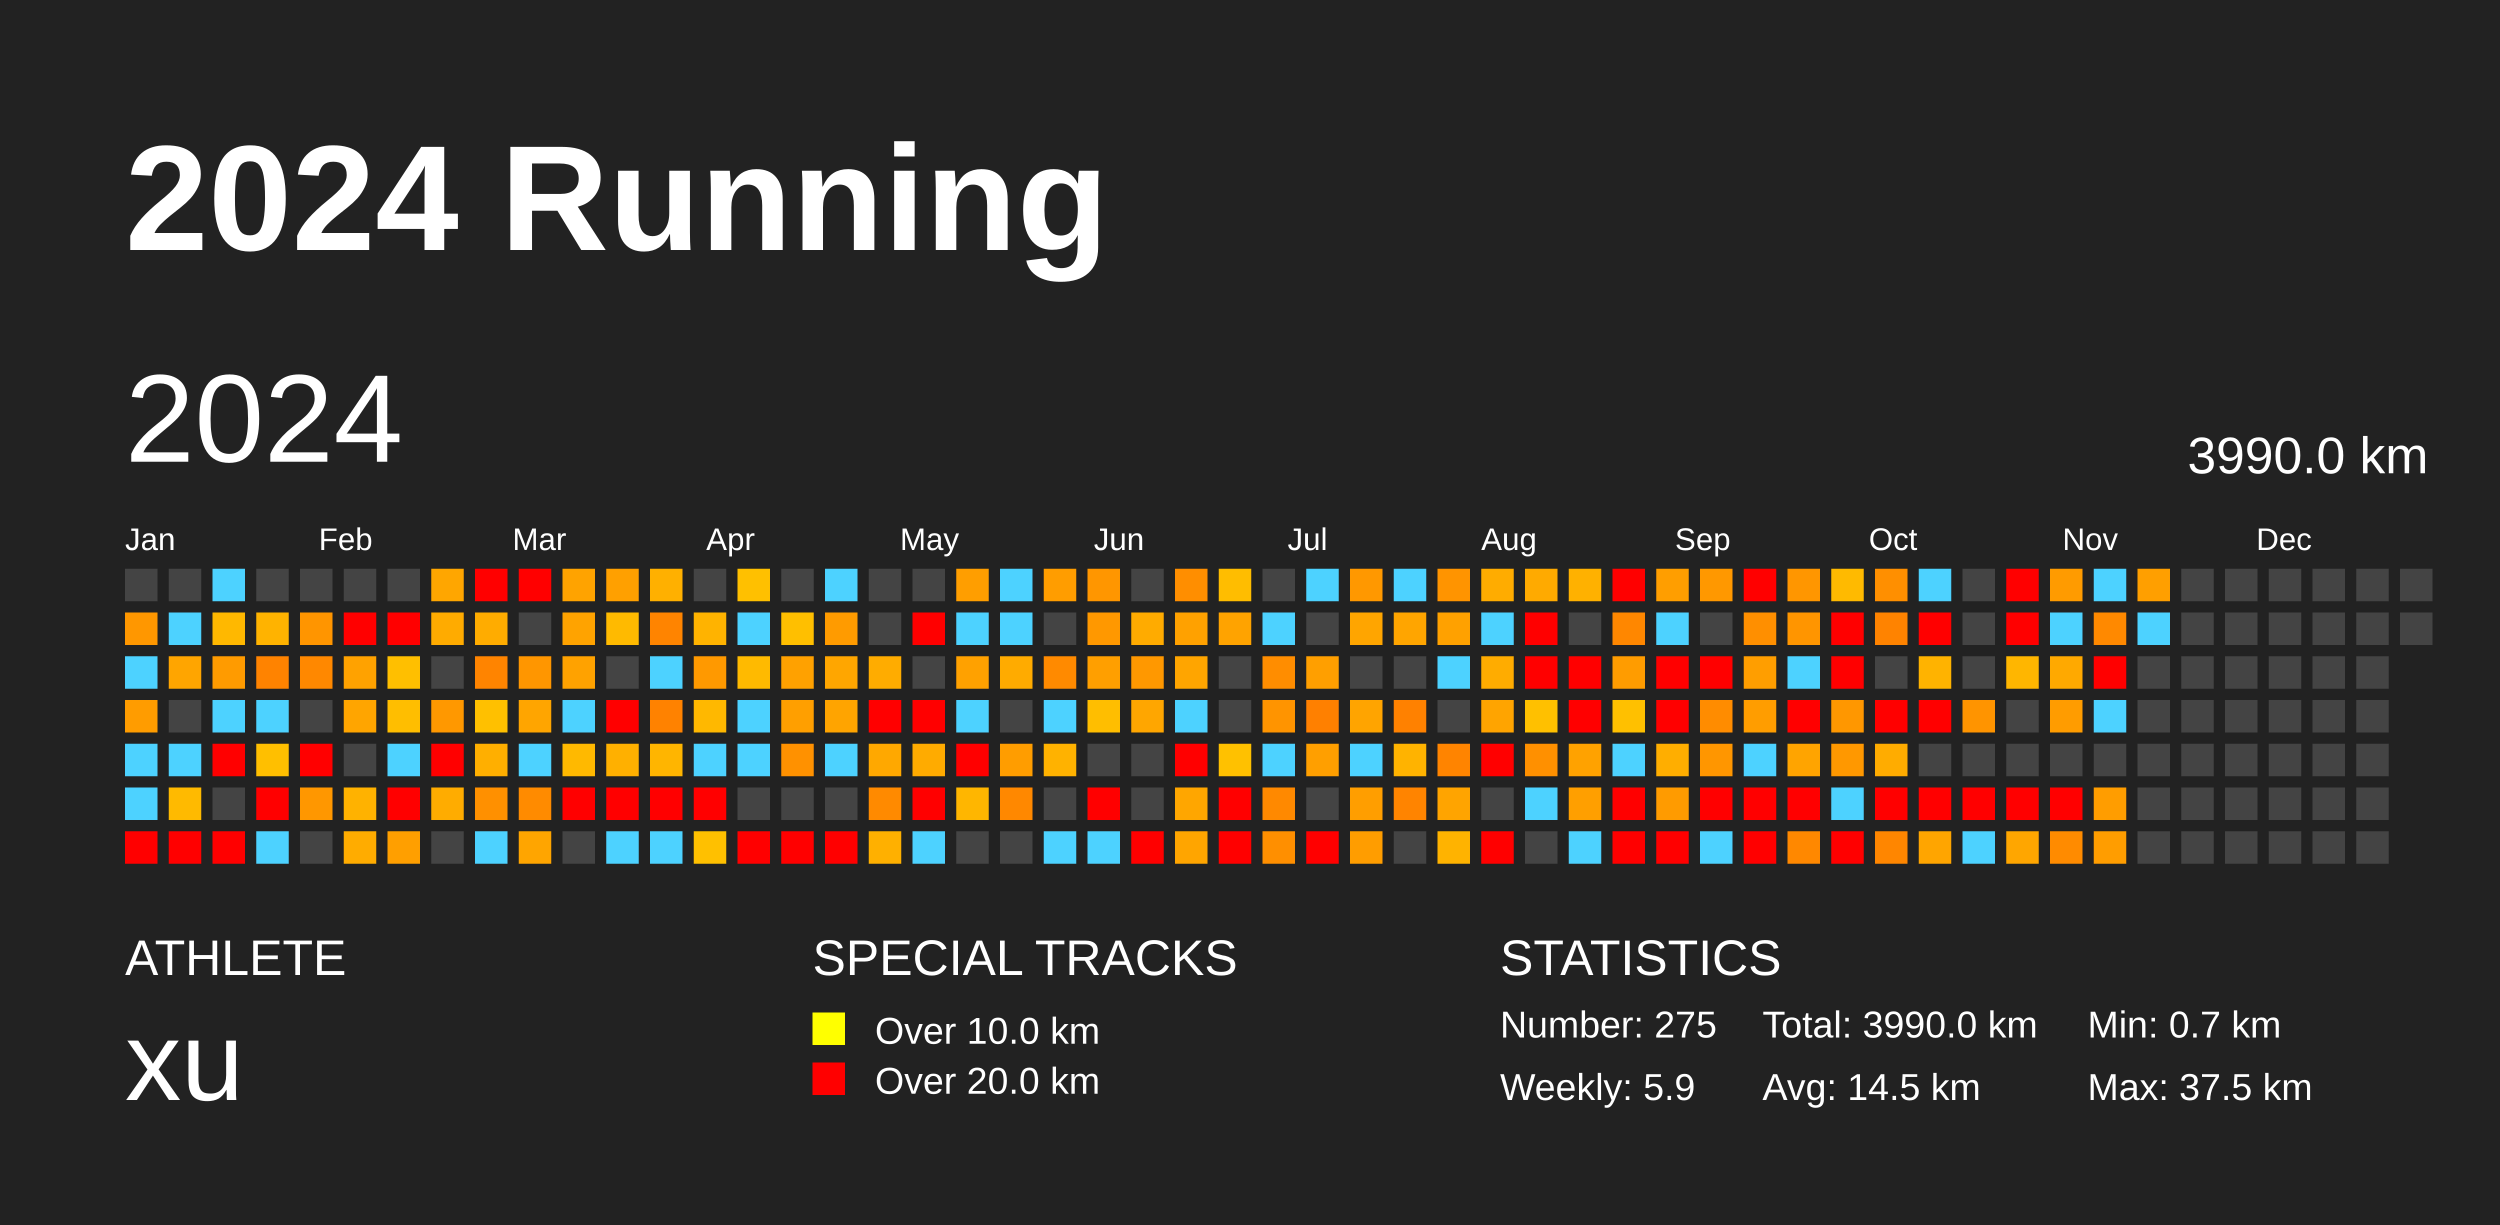
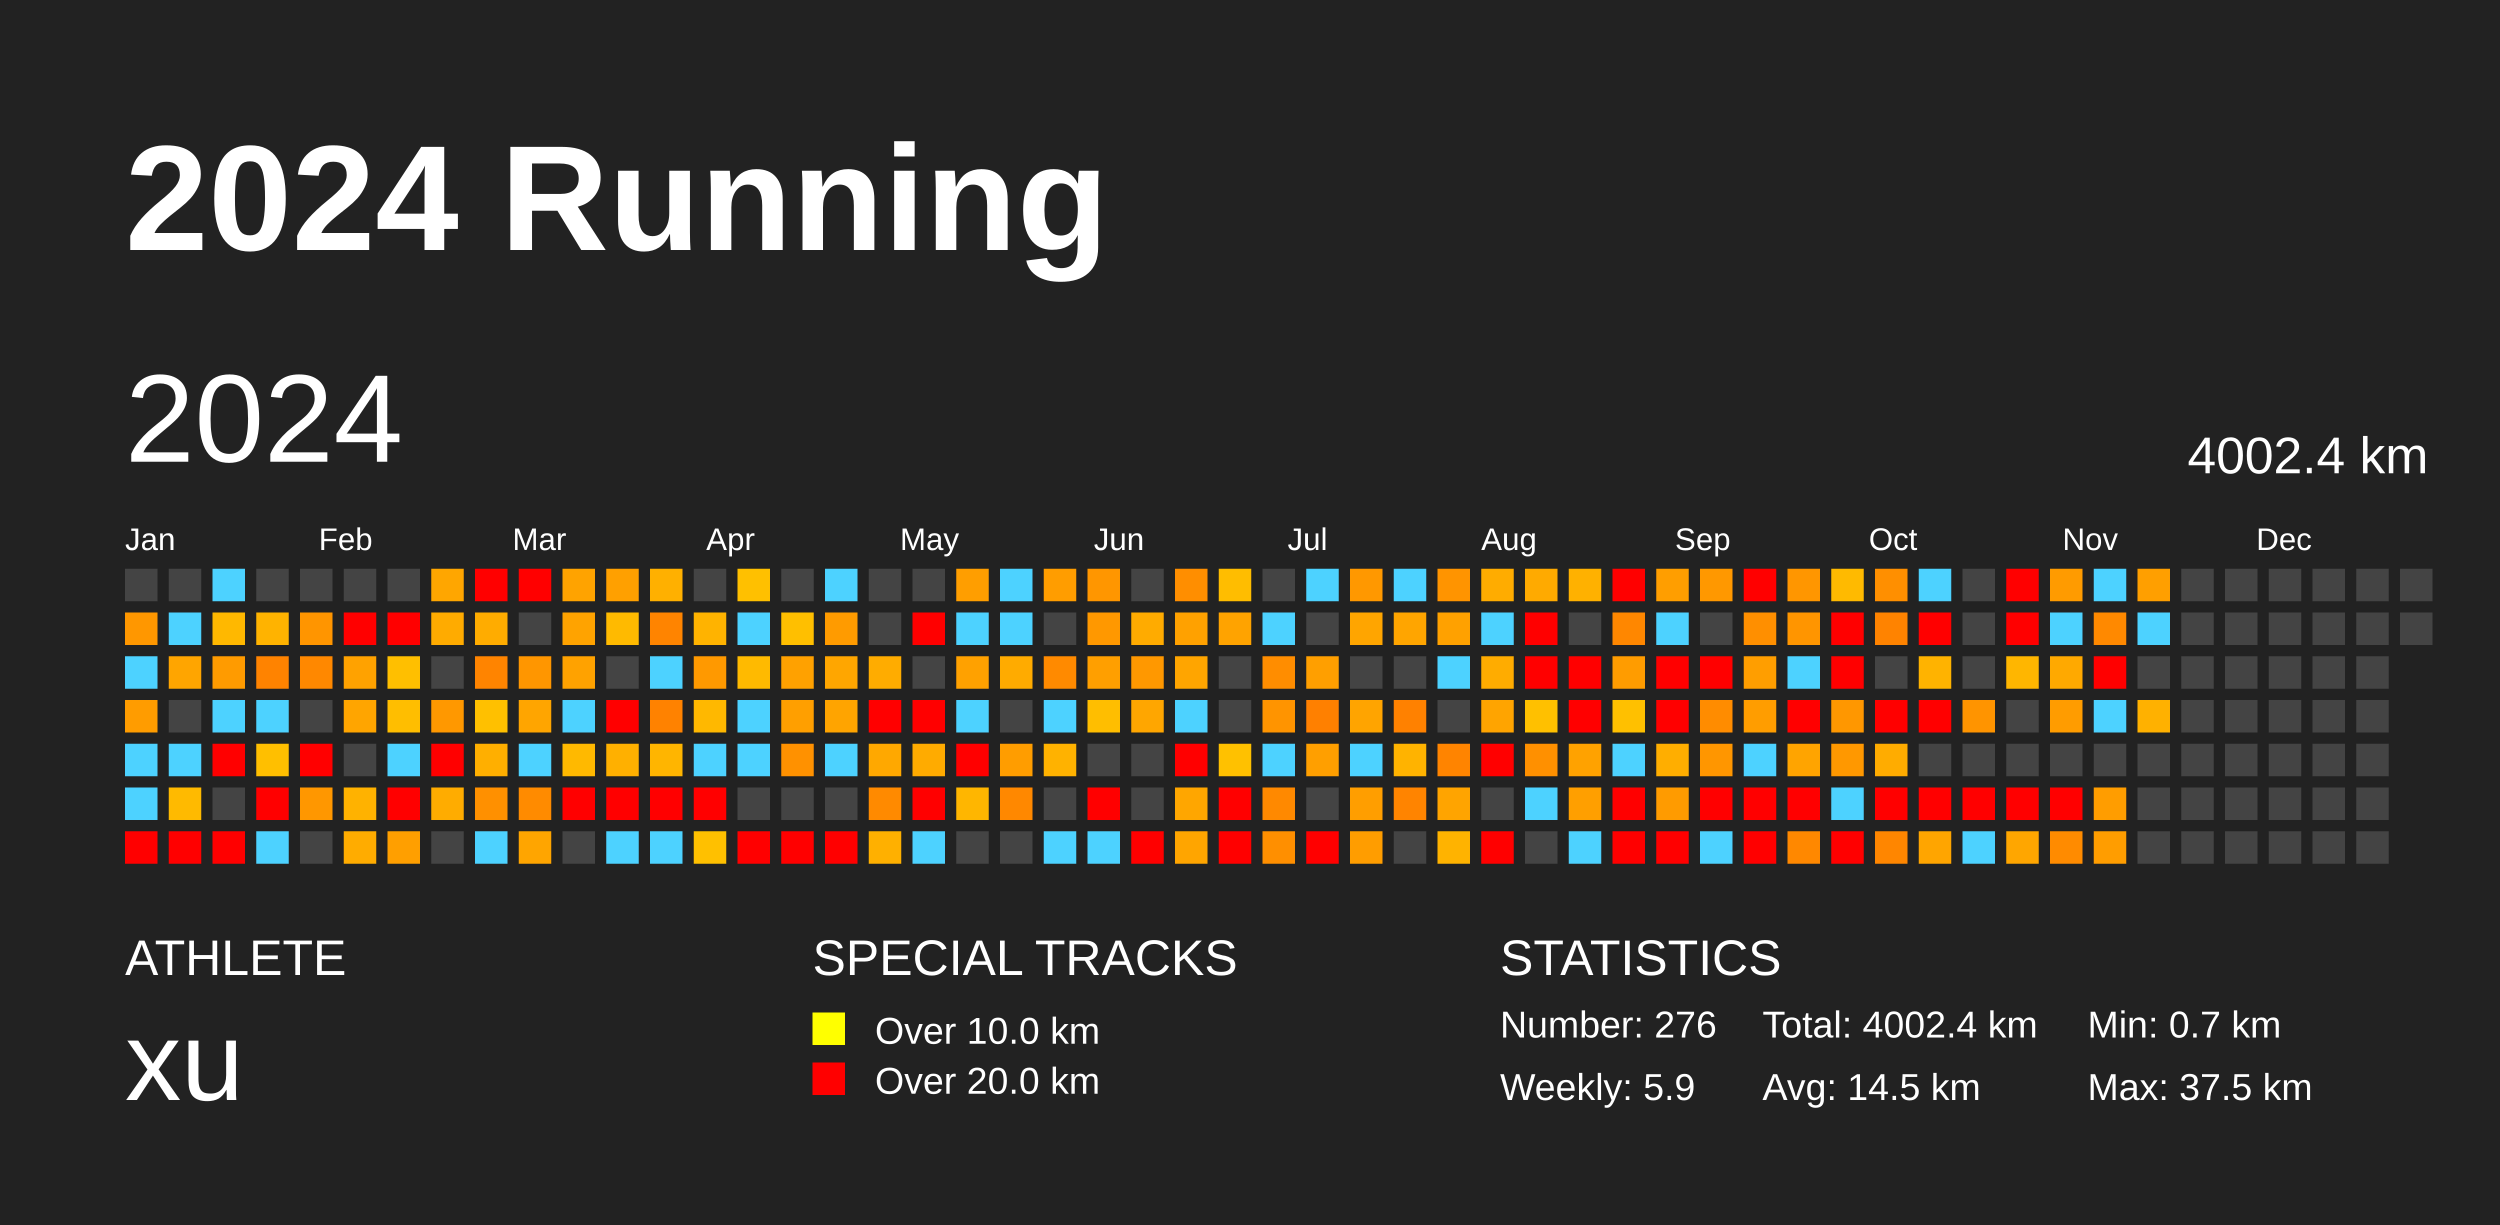
<svg xmlns="http://www.w3.org/2000/svg" baseProfile="full" height="98mm" version="1.1" viewBox="0,0,200,98" width="200mm">
  <defs />
  <rect fill="#222222" height="98" width="200" x="0" y="0" />
  <text fill="#FFFFFF" style="font-size:12px; font-family:Arial; font-weight:bold;" x="10" y="20">2024 Running</text>
  <text fill="#FFFFFF" style="font-size:4px; font-family:Arial" x="10" y="78">ATHLETE</text>
  <text fill="#FFFFFF" style="font-size:9px; font-family:Arial" x="10" y="88">xu</text>
  <text fill="#FFFFFF" style="font-size:4px; font-family:Arial" x="65" y="78">SPECIAL TRACKS</text>
  <rect fill="yellow" height="2.6" width="2.6" x="65" y="81" />
  <text fill="#FFFFFF" style="font-size:3px; font-family:Arial" x="70" y="83.5">Over 10.0 km</text>
  <rect fill="red" height="2.6" width="2.6" x="65" y="85" />
  <text fill="#FFFFFF" style="font-size:3px; font-family:Arial" x="70" y="87.5">Over 20.0 km</text>
  <text fill="#FFFFFF" style="font-size:4px; font-family:Arial" x="120" y="78">STATISTICS</text>
-   <text fill="#FFFFFF" style="font-size:3px; font-family:Arial" x="120" y="83">Number: 275</text>
+   <text fill="#FFFFFF" style="font-size:3px; font-family:Arial" x="120" y="83">Number: 276</text>
  <text fill="#FFFFFF" style="font-size:3px; font-family:Arial" x="120" y="88">Weekly: 5.9</text>
-   <text fill="#FFFFFF" style="font-size:3px; font-family:Arial" x="141" y="83">Total: 3990.0 km</text>
+   <text fill="#FFFFFF" style="font-size:3px; font-family:Arial" x="141" y="83">Total: 4002.4 km</text>
  <text fill="#FFFFFF" style="font-size:3px; font-family:Arial" x="141" y="88">Avg: 14.5 km</text>
  <text fill="#FFFFFF" style="font-size:3px; font-family:Arial" x="167" y="83">Min: 0.7 km</text>
  <text fill="#FFFFFF" style="font-size:3px; font-family:Arial" x="167" y="88">Max: 37.5 km</text>
  <text dominant-baseline="hanging" fill="#FFFFFF" style="font-size:10.0px; font-family:Arial;" x="10" y="30">2024</text>
-   <text dominant-baseline="hanging" fill="#FFFFFF" style="font-size:4.125px; font-family:Arial;" x="175" y="35">3990.0 km</text>
+   <text dominant-baseline="hanging" fill="#FFFFFF" style="font-size:4.125px; font-family:Arial;" x="175" y="35">4002.4 km</text>
  <text fill="#FFFFFF" style="font-size:2.5px; font-family:Arial" x="10.0" y="44">Jan</text>
  <text fill="#FFFFFF" style="font-size:2.5px; font-family:Arial" x="25.5" y="44">Feb</text>
  <text fill="#FFFFFF" style="font-size:2.5px; font-family:Arial" x="41.0" y="44">Mar</text>
  <text fill="#FFFFFF" style="font-size:2.5px; font-family:Arial" x="56.5" y="44">Apr</text>
  <text fill="#FFFFFF" style="font-size:2.5px; font-family:Arial" x="72.0" y="44">May</text>
  <text fill="#FFFFFF" style="font-size:2.5px; font-family:Arial" x="87.5" y="44">Jun</text>
  <text fill="#FFFFFF" style="font-size:2.5px; font-family:Arial" x="103.0" y="44">Jul</text>
  <text fill="#FFFFFF" style="font-size:2.5px; font-family:Arial" x="118.5" y="44">Aug</text>
  <text fill="#FFFFFF" style="font-size:2.5px; font-family:Arial" x="134.0" y="44">Sep</text>
  <text fill="#FFFFFF" style="font-size:2.5px; font-family:Arial" x="149.5" y="44">Oct</text>
  <text fill="#FFFFFF" style="font-size:2.5px; font-family:Arial" x="165.0" y="44">Nov</text>
  <text fill="#FFFFFF" style="font-size:2.5px; font-family:Arial" x="180.5" y="44">Dec</text>
  <rect fill="#444444" height="2.6" width="2.6" x="10.0" y="45.5" />
  <rect fill="#ff9700" height="2.6" width="2.6" x="10.0" y="49.0" />
  <rect fill="#4dd2ff" height="2.6" width="2.6" x="10.0" y="52.5" />
  <rect fill="#ff9c00" height="2.6" width="2.6" x="10.0" y="56.0" />
  <rect fill="#4dd2ff" height="2.6" width="2.6" x="10.0" y="59.5" />
  <rect fill="#4dd2ff" height="2.6" width="2.6" x="10.0" y="63.0" />
  <rect fill="red" height="2.6" width="2.6" x="10.0" y="66.5" />
  <rect fill="#444444" height="2.6" width="2.6" x="13.5" y="45.5" />
  <rect fill="#4dd2ff" height="2.6" width="2.6" x="13.5" y="49.0" />
  <rect fill="#ffa500" height="2.6" width="2.6" x="13.5" y="52.5" />
  <rect fill="#444444" height="2.6" width="2.6" x="13.5" y="56.0" />
  <rect fill="#4dd2ff" height="2.6" width="2.6" x="13.5" y="59.5" />
  <rect fill="#ffba00" height="2.6" width="2.6" x="13.5" y="63.0" />
  <rect fill="red" height="2.6" width="2.6" x="13.5" y="66.5" />
  <rect fill="#4dd2ff" height="2.6" width="2.6" x="17.0" y="45.5" />
  <rect fill="#ffb800" height="2.6" width="2.6" x="17.0" y="49.0" />
  <rect fill="#ff9b00" height="2.6" width="2.6" x="17.0" y="52.5" />
  <rect fill="#4dd2ff" height="2.6" width="2.6" x="17.0" y="56.0" />
  <rect fill="red" height="2.6" width="2.6" x="17.0" y="59.5" />
  <rect fill="#444444" height="2.6" width="2.6" x="17.0" y="63.0" />
  <rect fill="red" height="2.6" width="2.6" x="17.0" y="66.5" />
  <rect fill="#444444" height="2.6" width="2.6" x="20.5" y="45.5" />
  <rect fill="#ffb300" height="2.6" width="2.6" x="20.5" y="49.0" />
  <rect fill="#ff8300" height="2.6" width="2.6" x="20.5" y="52.5" />
  <rect fill="#4dd2ff" height="2.6" width="2.6" x="20.5" y="56.0" />
  <rect fill="#ffbf00" height="2.6" width="2.6" x="20.5" y="59.5" />
  <rect fill="red" height="2.6" width="2.6" x="20.5" y="63.0" />
  <rect fill="#4dd2ff" height="2.6" width="2.6" x="20.5" y="66.5" />
  <rect fill="#444444" height="2.6" width="2.6" x="24.0" y="45.5" />
  <rect fill="#ff9500" height="2.6" width="2.6" x="24.0" y="49.0" />
  <rect fill="#ff8800" height="2.6" width="2.6" x="24.0" y="52.5" />
  <rect fill="#444444" height="2.6" width="2.6" x="24.0" y="56.0" />
  <rect fill="red" height="2.6" width="2.6" x="24.0" y="59.5" />
  <rect fill="#ff9700" height="2.6" width="2.6" x="24.0" y="63.0" />
  <rect fill="#444444" height="2.6" width="2.6" x="24.0" y="66.5" />
  <rect fill="#444444" height="2.6" width="2.6" x="27.5" y="45.5" />
  <rect fill="red" height="2.6" width="2.6" x="27.5" y="49.0" />
  <rect fill="#ffa200" height="2.6" width="2.6" x="27.5" y="52.5" />
  <rect fill="#ffa500" height="2.6" width="2.6" x="27.5" y="56.0" />
  <rect fill="#444444" height="2.6" width="2.6" x="27.5" y="59.5" />
  <rect fill="#ffb200" height="2.6" width="2.6" x="27.5" y="63.0" />
  <rect fill="#ffac00" height="2.6" width="2.6" x="27.5" y="66.5" />
  <rect fill="#444444" height="2.6" width="2.6" x="31.0" y="45.5" />
  <rect fill="red" height="2.6" width="2.6" x="31.0" y="49.0" />
  <rect fill="#ffbf00" height="2.6" width="2.6" x="31.0" y="52.5" />
  <rect fill="#ffbe00" height="2.6" width="2.6" x="31.0" y="56.0" />
  <rect fill="#4dd2ff" height="2.6" width="2.6" x="31.0" y="59.5" />
  <rect fill="red" height="2.6" width="2.6" x="31.0" y="63.0" />
  <rect fill="#ff9f00" height="2.6" width="2.6" x="31.0" y="66.5" />
  <rect fill="#ffa600" height="2.6" width="2.6" x="34.5" y="45.5" />
  <rect fill="#ffab00" height="2.6" width="2.6" x="34.5" y="49.0" />
  <rect fill="#444444" height="2.6" width="2.6" x="34.5" y="52.5" />
  <rect fill="#ff9800" height="2.6" width="2.6" x="34.5" y="56.0" />
  <rect fill="red" height="2.6" width="2.6" x="34.5" y="59.5" />
  <rect fill="#ffac00" height="2.6" width="2.6" x="34.5" y="63.0" />
  <rect fill="#444444" height="2.6" width="2.6" x="34.5" y="66.5" />
  <rect fill="red" height="2.6" width="2.6" x="38.0" y="45.5" />
  <rect fill="#ffac00" height="2.6" width="2.6" x="38.0" y="49.0" />
  <rect fill="#ff8400" height="2.6" width="2.6" x="38.0" y="52.5" />
  <rect fill="#ffc000" height="2.6" width="2.6" x="38.0" y="56.0" />
  <rect fill="#ffaf00" height="2.6" width="2.6" x="38.0" y="59.5" />
  <rect fill="#ff9000" height="2.6" width="2.6" x="38.0" y="63.0" />
  <rect fill="#4dd2ff" height="2.6" width="2.6" x="38.0" y="66.5" />
  <rect fill="red" height="2.6" width="2.6" x="41.5" y="45.5" />
  <rect fill="#444444" height="2.6" width="2.6" x="41.5" y="49.0" />
  <rect fill="#ff9600" height="2.6" width="2.6" x="41.5" y="52.5" />
  <rect fill="#ffa500" height="2.6" width="2.6" x="41.5" y="56.0" />
  <rect fill="#4dd2ff" height="2.6" width="2.6" x="41.5" y="59.5" />
  <rect fill="#ff8b00" height="2.6" width="2.6" x="41.5" y="63.0" />
  <rect fill="#ffa500" height="2.6" width="2.6" x="41.5" y="66.5" />
  <rect fill="#ffa300" height="2.6" width="2.6" x="45.0" y="45.5" />
  <rect fill="#ffa300" height="2.6" width="2.6" x="45.0" y="49.0" />
  <rect fill="#ffa200" height="2.6" width="2.6" x="45.0" y="52.5" />
  <rect fill="#4dd2ff" height="2.6" width="2.6" x="45.0" y="56.0" />
  <rect fill="#ffb900" height="2.6" width="2.6" x="45.0" y="59.5" />
  <rect fill="red" height="2.6" width="2.6" x="45.0" y="63.0" />
  <rect fill="#444444" height="2.6" width="2.6" x="45.0" y="66.5" />
  <rect fill="#ffa000" height="2.6" width="2.6" x="48.5" y="45.5" />
  <rect fill="#ffba00" height="2.6" width="2.6" x="48.5" y="49.0" />
  <rect fill="#444444" height="2.6" width="2.6" x="48.5" y="52.5" />
  <rect fill="red" height="2.6" width="2.6" x="48.5" y="56.0" />
  <rect fill="#ffb000" height="2.6" width="2.6" x="48.5" y="59.5" />
  <rect fill="red" height="2.6" width="2.6" x="48.5" y="63.0" />
  <rect fill="#4dd2ff" height="2.6" width="2.6" x="48.5" y="66.5" />
  <rect fill="#ffb000" height="2.6" width="2.6" x="52.0" y="45.5" />
  <rect fill="#ff8400" height="2.6" width="2.6" x="52.0" y="49.0" />
  <rect fill="#4dd2ff" height="2.6" width="2.6" x="52.0" y="52.5" />
  <rect fill="#ff8200" height="2.6" width="2.6" x="52.0" y="56.0" />
  <rect fill="#ffb500" height="2.6" width="2.6" x="52.0" y="59.5" />
  <rect fill="red" height="2.6" width="2.6" x="52.0" y="63.0" />
  <rect fill="#4dd2ff" height="2.6" width="2.6" x="52.0" y="66.5" />
  <rect fill="#444444" height="2.6" width="2.6" x="55.5" y="45.5" />
  <rect fill="#ffb300" height="2.6" width="2.6" x="55.5" y="49.0" />
  <rect fill="#ff9900" height="2.6" width="2.6" x="55.5" y="52.5" />
  <rect fill="#ffb800" height="2.6" width="2.6" x="55.5" y="56.0" />
  <rect fill="#4dd2ff" height="2.6" width="2.6" x="55.5" y="59.5" />
  <rect fill="red" height="2.6" width="2.6" x="55.5" y="63.0" />
  <rect fill="#ffc000" height="2.6" width="2.6" x="55.5" y="66.5" />
  <rect fill="#ffc000" height="2.6" width="2.6" x="59.0" y="45.5" />
  <rect fill="#4dd2ff" height="2.6" width="2.6" x="59.0" y="49.0" />
  <rect fill="#ffba00" height="2.6" width="2.6" x="59.0" y="52.5" />
  <rect fill="#4dd2ff" height="2.6" width="2.6" x="59.0" y="56.0" />
  <rect fill="#4dd2ff" height="2.6" width="2.6" x="59.0" y="59.5" />
  <rect fill="#444444" height="2.6" width="2.6" x="59.0" y="63.0" />
  <rect fill="red" height="2.6" width="2.6" x="59.0" y="66.5" />
  <rect fill="#444444" height="2.6" width="2.6" x="62.5" y="45.5" />
  <rect fill="#ffbf00" height="2.6" width="2.6" x="62.5" y="49.0" />
  <rect fill="#ffa100" height="2.6" width="2.6" x="62.5" y="52.5" />
  <rect fill="#ff9f00" height="2.6" width="2.6" x="62.5" y="56.0" />
  <rect fill="#ff9100" height="2.6" width="2.6" x="62.5" y="59.5" />
  <rect fill="#444444" height="2.6" width="2.6" x="62.5" y="63.0" />
  <rect fill="red" height="2.6" width="2.6" x="62.5" y="66.5" />
  <rect fill="#4dd2ff" height="2.6" width="2.6" x="66.0" y="45.5" />
  <rect fill="#ff9b00" height="2.6" width="2.6" x="66.0" y="49.0" />
  <rect fill="#ffa600" height="2.6" width="2.6" x="66.0" y="52.5" />
  <rect fill="#ffa400" height="2.6" width="2.6" x="66.0" y="56.0" />
  <rect fill="#4dd2ff" height="2.6" width="2.6" x="66.0" y="59.5" />
  <rect fill="#444444" height="2.6" width="2.6" x="66.0" y="63.0" />
  <rect fill="red" height="2.6" width="2.6" x="66.0" y="66.5" />
  <rect fill="#444444" height="2.6" width="2.6" x="69.5" y="45.5" />
  <rect fill="#444444" height="2.6" width="2.6" x="69.5" y="49.0" />
  <rect fill="#ffac00" height="2.6" width="2.6" x="69.5" y="52.5" />
  <rect fill="red" height="2.6" width="2.6" x="69.5" y="56.0" />
  <rect fill="#ffa800" height="2.6" width="2.6" x="69.5" y="59.5" />
  <rect fill="#ff8a00" height="2.6" width="2.6" x="69.5" y="63.0" />
  <rect fill="#ffb000" height="2.6" width="2.6" x="69.5" y="66.5" />
  <rect fill="#444444" height="2.6" width="2.6" x="73.0" y="45.5" />
  <rect fill="red" height="2.6" width="2.6" x="73.0" y="49.0" />
  <rect fill="#444444" height="2.6" width="2.6" x="73.0" y="52.5" />
  <rect fill="red" height="2.6" width="2.6" x="73.0" y="56.0" />
  <rect fill="#ffab00" height="2.6" width="2.6" x="73.0" y="59.5" />
  <rect fill="red" height="2.6" width="2.6" x="73.0" y="63.0" />
  <rect fill="#4dd2ff" height="2.6" width="2.6" x="73.0" y="66.5" />
  <rect fill="#ff9e00" height="2.6" width="2.6" x="76.5" y="45.5" />
  <rect fill="#4dd2ff" height="2.6" width="2.6" x="76.5" y="49.0" />
  <rect fill="#ffa100" height="2.6" width="2.6" x="76.5" y="52.5" />
  <rect fill="#4dd2ff" height="2.6" width="2.6" x="76.5" y="56.0" />
  <rect fill="red" height="2.6" width="2.6" x="76.5" y="59.5" />
  <rect fill="#ffb600" height="2.6" width="2.6" x="76.5" y="63.0" />
  <rect fill="#444444" height="2.6" width="2.6" x="76.5" y="66.5" />
  <rect fill="#4dd2ff" height="2.6" width="2.6" x="80.0" y="45.5" />
  <rect fill="#4dd2ff" height="2.6" width="2.6" x="80.0" y="49.0" />
  <rect fill="#ffab00" height="2.6" width="2.6" x="80.0" y="52.5" />
  <rect fill="#444444" height="2.6" width="2.6" x="80.0" y="56.0" />
  <rect fill="#ff9d00" height="2.6" width="2.6" x="80.0" y="59.5" />
  <rect fill="#ff8800" height="2.6" width="2.6" x="80.0" y="63.0" />
  <rect fill="#444444" height="2.6" width="2.6" x="80.0" y="66.5" />
  <rect fill="#ff9d00" height="2.6" width="2.6" x="83.5" y="45.5" />
  <rect fill="#444444" height="2.6" width="2.6" x="83.5" y="49.0" />
  <rect fill="#ff8a00" height="2.6" width="2.6" x="83.5" y="52.5" />
  <rect fill="#4dd2ff" height="2.6" width="2.6" x="83.5" y="56.0" />
  <rect fill="#ffb200" height="2.6" width="2.6" x="83.5" y="59.5" />
  <rect fill="#444444" height="2.6" width="2.6" x="83.5" y="63.0" />
  <rect fill="#4dd2ff" height="2.6" width="2.6" x="83.5" y="66.5" />
  <rect fill="#ff9600" height="2.6" width="2.6" x="87.0" y="45.5" />
  <rect fill="#ff9800" height="2.6" width="2.6" x="87.0" y="49.0" />
  <rect fill="#ff9f00" height="2.6" width="2.6" x="87.0" y="52.5" />
  <rect fill="#ffbe00" height="2.6" width="2.6" x="87.0" y="56.0" />
  <rect fill="#444444" height="2.6" width="2.6" x="87.0" y="59.5" />
  <rect fill="red" height="2.6" width="2.6" x="87.0" y="63.0" />
  <rect fill="#4dd2ff" height="2.6" width="2.6" x="87.0" y="66.5" />
  <rect fill="#444444" height="2.6" width="2.6" x="90.5" y="45.5" />
  <rect fill="#ffab00" height="2.6" width="2.6" x="90.5" y="49.0" />
  <rect fill="#ff9800" height="2.6" width="2.6" x="90.5" y="52.5" />
  <rect fill="#ffa600" height="2.6" width="2.6" x="90.5" y="56.0" />
  <rect fill="#444444" height="2.6" width="2.6" x="90.5" y="59.5" />
  <rect fill="#444444" height="2.6" width="2.6" x="90.5" y="63.0" />
  <rect fill="red" height="2.6" width="2.6" x="90.5" y="66.5" />
  <rect fill="#ff8e00" height="2.6" width="2.6" x="94.0" y="45.5" />
  <rect fill="#ffa100" height="2.6" width="2.6" x="94.0" y="49.0" />
  <rect fill="#ffa500" height="2.6" width="2.6" x="94.0" y="52.5" />
  <rect fill="#4dd2ff" height="2.6" width="2.6" x="94.0" y="56.0" />
  <rect fill="red" height="2.6" width="2.6" x="94.0" y="59.5" />
  <rect fill="#ffa600" height="2.6" width="2.6" x="94.0" y="63.0" />
  <rect fill="#ffa500" height="2.6" width="2.6" x="94.0" y="66.5" />
  <rect fill="#ffbd00" height="2.6" width="2.6" x="97.5" y="45.5" />
  <rect fill="#ffa300" height="2.6" width="2.6" x="97.5" y="49.0" />
  <rect fill="#444444" height="2.6" width="2.6" x="97.5" y="52.5" />
  <rect fill="#444444" height="2.6" width="2.6" x="97.5" y="56.0" />
  <rect fill="#ffc100" height="2.6" width="2.6" x="97.5" y="59.5" />
  <rect fill="red" height="2.6" width="2.6" x="97.5" y="63.0" />
  <rect fill="red" height="2.6" width="2.6" x="97.5" y="66.5" />
  <rect fill="#444444" height="2.6" width="2.6" x="101.0" y="45.5" />
  <rect fill="#4dd2ff" height="2.6" width="2.6" x="101.0" y="49.0" />
  <rect fill="#ff8d00" height="2.6" width="2.6" x="101.0" y="52.5" />
  <rect fill="#ff9400" height="2.6" width="2.6" x="101.0" y="56.0" />
  <rect fill="#4dd2ff" height="2.6" width="2.6" x="101.0" y="59.5" />
  <rect fill="#ff8900" height="2.6" width="2.6" x="101.0" y="63.0" />
  <rect fill="#ff8f00" height="2.6" width="2.6" x="101.0" y="66.5" />
  <rect fill="#4dd2ff" height="2.6" width="2.6" x="104.5" y="45.5" />
  <rect fill="#444444" height="2.6" width="2.6" x="104.5" y="49.0" />
  <rect fill="#ff9f00" height="2.6" width="2.6" x="104.5" y="52.5" />
  <rect fill="#ff8000" height="2.6" width="2.6" x="104.5" y="56.0" />
  <rect fill="#ff9f00" height="2.6" width="2.6" x="104.5" y="59.5" />
  <rect fill="#444444" height="2.6" width="2.6" x="104.5" y="63.0" />
  <rect fill="red" height="2.6" width="2.6" x="104.5" y="66.5" />
  <rect fill="#ff9800" height="2.6" width="2.6" x="108.0" y="45.5" />
  <rect fill="#ffa500" height="2.6" width="2.6" x="108.0" y="49.0" />
  <rect fill="#444444" height="2.6" width="2.6" x="108.0" y="52.5" />
  <rect fill="#ffa400" height="2.6" width="2.6" x="108.0" y="56.0" />
  <rect fill="#4dd2ff" height="2.6" width="2.6" x="108.0" y="59.5" />
  <rect fill="#ff9e00" height="2.6" width="2.6" x="108.0" y="63.0" />
  <rect fill="#ff9d00" height="2.6" width="2.6" x="108.0" y="66.5" />
  <rect fill="#4dd2ff" height="2.6" width="2.6" x="111.5" y="45.5" />
  <rect fill="#ffa500" height="2.6" width="2.6" x="111.5" y="49.0" />
  <rect fill="#444444" height="2.6" width="2.6" x="111.5" y="52.5" />
  <rect fill="#ff8100" height="2.6" width="2.6" x="111.5" y="56.0" />
  <rect fill="#ffb300" height="2.6" width="2.6" x="111.5" y="59.5" />
  <rect fill="#ff8400" height="2.6" width="2.6" x="111.5" y="63.0" />
  <rect fill="#444444" height="2.6" width="2.6" x="111.5" y="66.5" />
  <rect fill="#ff9400" height="2.6" width="2.6" x="115.0" y="45.5" />
  <rect fill="#ffa100" height="2.6" width="2.6" x="115.0" y="49.0" />
  <rect fill="#4dd2ff" height="2.6" width="2.6" x="115.0" y="52.5" />
  <rect fill="#444444" height="2.6" width="2.6" x="115.0" y="56.0" />
  <rect fill="#ff8400" height="2.6" width="2.6" x="115.0" y="59.5" />
  <rect fill="#ffa400" height="2.6" width="2.6" x="115.0" y="63.0" />
  <rect fill="#ffb300" height="2.6" width="2.6" x="115.0" y="66.5" />
  <rect fill="#ffac00" height="2.6" width="2.6" x="118.5" y="45.5" />
  <rect fill="#4dd2ff" height="2.6" width="2.6" x="118.5" y="49.0" />
  <rect fill="#ffac00" height="2.6" width="2.6" x="118.5" y="52.5" />
  <rect fill="#ffa400" height="2.6" width="2.6" x="118.5" y="56.0" />
  <rect fill="red" height="2.6" width="2.6" x="118.5" y="59.5" />
  <rect fill="#444444" height="2.6" width="2.6" x="118.5" y="63.0" />
  <rect fill="red" height="2.6" width="2.6" x="118.5" y="66.5" />
  <rect fill="#ffaa00" height="2.6" width="2.6" x="122.0" y="45.5" />
  <rect fill="red" height="2.6" width="2.6" x="122.0" y="49.0" />
  <rect fill="red" height="2.6" width="2.6" x="122.0" y="52.5" />
  <rect fill="#ffc000" height="2.6" width="2.6" x="122.0" y="56.0" />
  <rect fill="#ff9000" height="2.6" width="2.6" x="122.0" y="59.5" />
  <rect fill="#4dd2ff" height="2.6" width="2.6" x="122.0" y="63.0" />
  <rect fill="#444444" height="2.6" width="2.6" x="122.0" y="66.5" />
  <rect fill="#ffb100" height="2.6" width="2.6" x="125.5" y="45.5" />
  <rect fill="#444444" height="2.6" width="2.6" x="125.5" y="49.0" />
  <rect fill="red" height="2.6" width="2.6" x="125.5" y="52.5" />
  <rect fill="red" height="2.6" width="2.6" x="125.5" y="56.0" />
  <rect fill="#ffa200" height="2.6" width="2.6" x="125.5" y="59.5" />
  <rect fill="#ff9f00" height="2.6" width="2.6" x="125.5" y="63.0" />
  <rect fill="#4dd2ff" height="2.6" width="2.6" x="125.5" y="66.5" />
  <rect fill="red" height="2.6" width="2.6" x="129.0" y="45.5" />
  <rect fill="#ff8700" height="2.6" width="2.6" x="129.0" y="49.0" />
  <rect fill="#ff9c00" height="2.6" width="2.6" x="129.0" y="52.5" />
  <rect fill="#ffc000" height="2.6" width="2.6" x="129.0" y="56.0" />
  <rect fill="#4dd2ff" height="2.6" width="2.6" x="129.0" y="59.5" />
  <rect fill="red" height="2.6" width="2.6" x="129.0" y="63.0" />
  <rect fill="red" height="2.6" width="2.6" x="129.0" y="66.5" />
  <rect fill="#ff9e00" height="2.6" width="2.6" x="132.5" y="45.5" />
  <rect fill="#4dd2ff" height="2.6" width="2.6" x="132.5" y="49.0" />
  <rect fill="red" height="2.6" width="2.6" x="132.5" y="52.5" />
  <rect fill="red" height="2.6" width="2.6" x="132.5" y="56.0" />
  <rect fill="#ffae00" height="2.6" width="2.6" x="132.5" y="59.5" />
  <rect fill="#ff9b00" height="2.6" width="2.6" x="132.5" y="63.0" />
  <rect fill="red" height="2.6" width="2.6" x="132.5" y="66.5" />
  <rect fill="#ff9800" height="2.6" width="2.6" x="136.0" y="45.5" />
  <rect fill="#444444" height="2.6" width="2.6" x="136.0" y="49.0" />
  <rect fill="red" height="2.6" width="2.6" x="136.0" y="52.5" />
  <rect fill="#ff8c00" height="2.6" width="2.6" x="136.0" y="56.0" />
  <rect fill="#ff9600" height="2.6" width="2.6" x="136.0" y="59.5" />
  <rect fill="red" height="2.6" width="2.6" x="136.0" y="63.0" />
  <rect fill="#4dd2ff" height="2.6" width="2.6" x="136.0" y="66.5" />
  <rect fill="red" height="2.6" width="2.6" x="139.5" y="45.5" />
  <rect fill="#ff8f00" height="2.6" width="2.6" x="139.5" y="49.0" />
  <rect fill="#ff9e00" height="2.6" width="2.6" x="139.5" y="52.5" />
  <rect fill="#ff9d00" height="2.6" width="2.6" x="139.5" y="56.0" />
  <rect fill="#4dd2ff" height="2.6" width="2.6" x="139.5" y="59.5" />
  <rect fill="red" height="2.6" width="2.6" x="139.5" y="63.0" />
  <rect fill="red" height="2.6" width="2.6" x="139.5" y="66.5" />
  <rect fill="#ff9600" height="2.6" width="2.6" x="143.0" y="45.5" />
  <rect fill="#ff9500" height="2.6" width="2.6" x="143.0" y="49.0" />
  <rect fill="#4dd2ff" height="2.6" width="2.6" x="143.0" y="52.5" />
  <rect fill="red" height="2.6" width="2.6" x="143.0" y="56.0" />
  <rect fill="#ffa400" height="2.6" width="2.6" x="143.0" y="59.5" />
  <rect fill="red" height="2.6" width="2.6" x="143.0" y="63.0" />
  <rect fill="#ff8800" height="2.6" width="2.6" x="143.0" y="66.5" />
  <rect fill="#ffba00" height="2.6" width="2.6" x="146.5" y="45.5" />
  <rect fill="red" height="2.6" width="2.6" x="146.5" y="49.0" />
  <rect fill="red" height="2.6" width="2.6" x="146.5" y="52.5" />
  <rect fill="#ff9700" height="2.6" width="2.6" x="146.5" y="56.0" />
  <rect fill="#ff9800" height="2.6" width="2.6" x="146.5" y="59.5" />
  <rect fill="#4dd2ff" height="2.6" width="2.6" x="146.5" y="63.0" />
  <rect fill="red" height="2.6" width="2.6" x="146.5" y="66.5" />
  <rect fill="#ff8f00" height="2.6" width="2.6" x="150.0" y="45.5" />
  <rect fill="#ff8300" height="2.6" width="2.6" x="150.0" y="49.0" />
  <rect fill="#444444" height="2.6" width="2.6" x="150.0" y="52.5" />
  <rect fill="red" height="2.6" width="2.6" x="150.0" y="56.0" />
  <rect fill="#ffac00" height="2.6" width="2.6" x="150.0" y="59.5" />
  <rect fill="red" height="2.6" width="2.6" x="150.0" y="63.0" />
  <rect fill="#ff8600" height="2.6" width="2.6" x="150.0" y="66.5" />
  <rect fill="#4dd2ff" height="2.6" width="2.6" x="153.5" y="45.5" />
  <rect fill="red" height="2.6" width="2.6" x="153.5" y="49.0" />
  <rect fill="#ffb300" height="2.6" width="2.6" x="153.5" y="52.5" />
  <rect fill="red" height="2.6" width="2.6" x="153.5" y="56.0" />
  <rect fill="#444444" height="2.6" width="2.6" x="153.5" y="59.5" />
  <rect fill="red" height="2.6" width="2.6" x="153.5" y="63.0" />
  <rect fill="#ffa500" height="2.6" width="2.6" x="153.5" y="66.5" />
  <rect fill="#444444" height="2.6" width="2.6" x="157.0" y="45.5" />
  <rect fill="#444444" height="2.6" width="2.6" x="157.0" y="49.0" />
  <rect fill="#444444" height="2.6" width="2.6" x="157.0" y="52.5" />
  <rect fill="#ff9400" height="2.6" width="2.6" x="157.0" y="56.0" />
  <rect fill="#444444" height="2.6" width="2.6" x="157.0" y="59.5" />
  <rect fill="red" height="2.6" width="2.6" x="157.0" y="63.0" />
  <rect fill="#4dd2ff" height="2.6" width="2.6" x="157.0" y="66.5" />
  <rect fill="red" height="2.6" width="2.6" x="160.5" y="45.5" />
  <rect fill="red" height="2.6" width="2.6" x="160.5" y="49.0" />
  <rect fill="#ffb600" height="2.6" width="2.6" x="160.5" y="52.5" />
  <rect fill="#444444" height="2.6" width="2.6" x="160.5" y="56.0" />
  <rect fill="#444444" height="2.6" width="2.6" x="160.5" y="59.5" />
  <rect fill="red" height="2.6" width="2.6" x="160.5" y="63.0" />
  <rect fill="#ffa600" height="2.6" width="2.6" x="160.5" y="66.5" />
  <rect fill="#ff9b00" height="2.6" width="2.6" x="164.0" y="45.5" />
  <rect fill="#4dd2ff" height="2.6" width="2.6" x="164.0" y="49.0" />
  <rect fill="#ffa900" height="2.6" width="2.6" x="164.0" y="52.5" />
  <rect fill="#ff9c00" height="2.6" width="2.6" x="164.0" y="56.0" />
  <rect fill="#444444" height="2.6" width="2.6" x="164.0" y="59.5" />
  <rect fill="red" height="2.6" width="2.6" x="164.0" y="63.0" />
  <rect fill="#ff8b00" height="2.6" width="2.6" x="164.0" y="66.5" />
  <rect fill="#4dd2ff" height="2.6" width="2.6" x="167.5" y="45.5" />
  <rect fill="#ff8900" height="2.6" width="2.6" x="167.5" y="49.0" />
  <rect fill="red" height="2.6" width="2.6" x="167.5" y="52.5" />
  <rect fill="#4dd2ff" height="2.6" width="2.6" x="167.5" y="56.0" />
  <rect fill="#444444" height="2.6" width="2.6" x="167.5" y="59.5" />
  <rect fill="#ff9d00" height="2.6" width="2.6" x="167.5" y="63.0" />
  <rect fill="#ff9d00" height="2.6" width="2.6" x="167.5" y="66.5" />
  <rect fill="#ff9f00" height="2.6" width="2.6" x="171.0" y="45.5" />
  <rect fill="#4dd2ff" height="2.6" width="2.6" x="171.0" y="49.0" />
  <rect fill="#444444" height="2.6" width="2.6" x="171.0" y="52.5" />
-   <rect fill="#444444" height="2.6" width="2.6" x="171.0" y="56.0" />
+   <rect fill="#ffb100" height="2.6" width="2.6" x="171.0" y="56.0" />
  <rect fill="#444444" height="2.6" width="2.6" x="171.0" y="59.5" />
  <rect fill="#444444" height="2.6" width="2.6" x="171.0" y="63.0" />
  <rect fill="#444444" height="2.6" width="2.6" x="171.0" y="66.5" />
  <rect fill="#444444" height="2.6" width="2.6" x="174.5" y="45.5" />
  <rect fill="#444444" height="2.6" width="2.6" x="174.5" y="49.0" />
  <rect fill="#444444" height="2.6" width="2.6" x="174.5" y="52.5" />
  <rect fill="#444444" height="2.6" width="2.6" x="174.5" y="56.0" />
  <rect fill="#444444" height="2.6" width="2.6" x="174.5" y="59.5" />
  <rect fill="#444444" height="2.6" width="2.6" x="174.5" y="63.0" />
  <rect fill="#444444" height="2.6" width="2.6" x="174.5" y="66.5" />
  <rect fill="#444444" height="2.6" width="2.6" x="178.0" y="45.5" />
  <rect fill="#444444" height="2.6" width="2.6" x="178.0" y="49.0" />
  <rect fill="#444444" height="2.6" width="2.6" x="178.0" y="52.5" />
  <rect fill="#444444" height="2.6" width="2.6" x="178.0" y="56.0" />
  <rect fill="#444444" height="2.6" width="2.6" x="178.0" y="59.5" />
  <rect fill="#444444" height="2.6" width="2.6" x="178.0" y="63.0" />
  <rect fill="#444444" height="2.6" width="2.6" x="178.0" y="66.5" />
  <rect fill="#444444" height="2.6" width="2.6" x="181.5" y="45.5" />
  <rect fill="#444444" height="2.6" width="2.6" x="181.5" y="49.0" />
  <rect fill="#444444" height="2.6" width="2.6" x="181.5" y="52.5" />
  <rect fill="#444444" height="2.6" width="2.6" x="181.5" y="56.0" />
  <rect fill="#444444" height="2.6" width="2.6" x="181.5" y="59.5" />
  <rect fill="#444444" height="2.6" width="2.6" x="181.5" y="63.0" />
  <rect fill="#444444" height="2.6" width="2.6" x="181.5" y="66.5" />
  <rect fill="#444444" height="2.6" width="2.6" x="185.0" y="45.5" />
  <rect fill="#444444" height="2.6" width="2.6" x="185.0" y="49.0" />
  <rect fill="#444444" height="2.6" width="2.6" x="185.0" y="52.5" />
  <rect fill="#444444" height="2.6" width="2.6" x="185.0" y="56.0" />
  <rect fill="#444444" height="2.6" width="2.6" x="185.0" y="59.5" />
  <rect fill="#444444" height="2.6" width="2.6" x="185.0" y="63.0" />
  <rect fill="#444444" height="2.6" width="2.6" x="185.0" y="66.5" />
  <rect fill="#444444" height="2.6" width="2.6" x="188.5" y="45.5" />
  <rect fill="#444444" height="2.6" width="2.6" x="188.5" y="49.0" />
  <rect fill="#444444" height="2.6" width="2.6" x="188.5" y="52.5" />
  <rect fill="#444444" height="2.6" width="2.6" x="188.5" y="56.0" />
  <rect fill="#444444" height="2.6" width="2.6" x="188.5" y="59.5" />
  <rect fill="#444444" height="2.6" width="2.6" x="188.5" y="63.0" />
  <rect fill="#444444" height="2.6" width="2.6" x="188.5" y="66.5" />
  <rect fill="#444444" height="2.6" width="2.6" x="192.0" y="45.5" />
  <rect fill="#444444" height="2.6" width="2.6" x="192.0" y="49.0" />
</svg>
